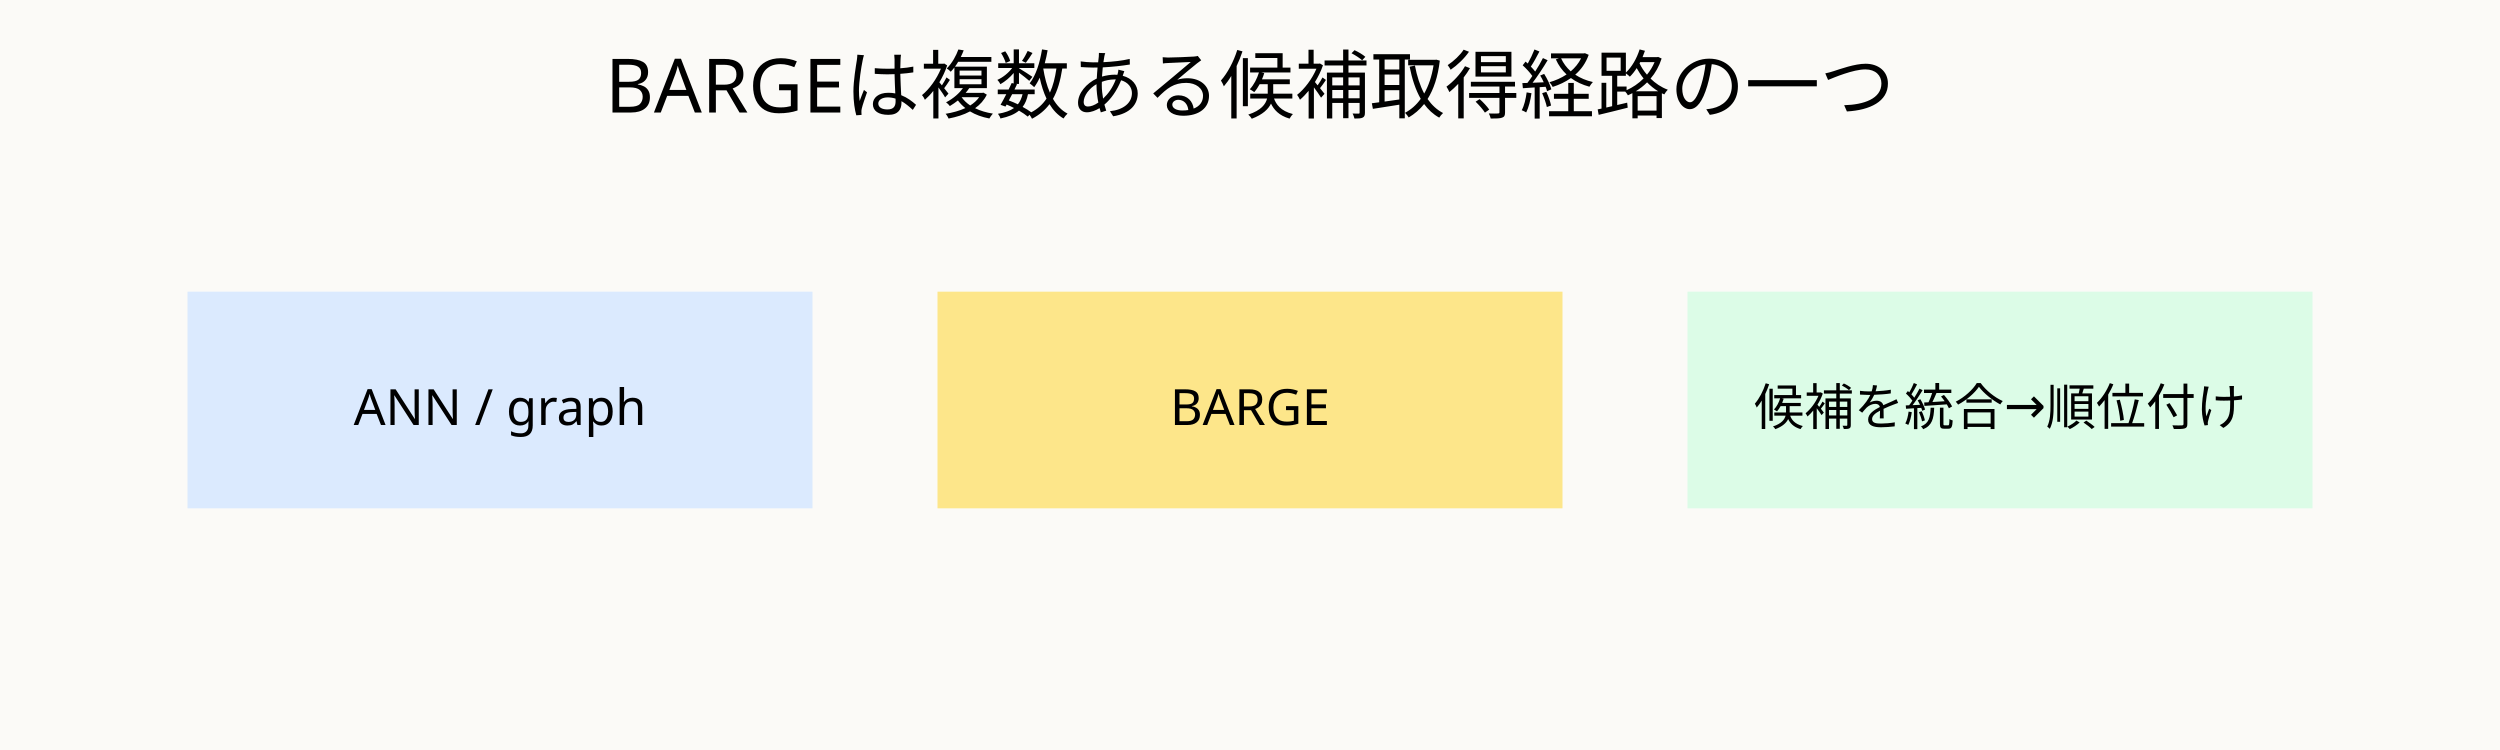
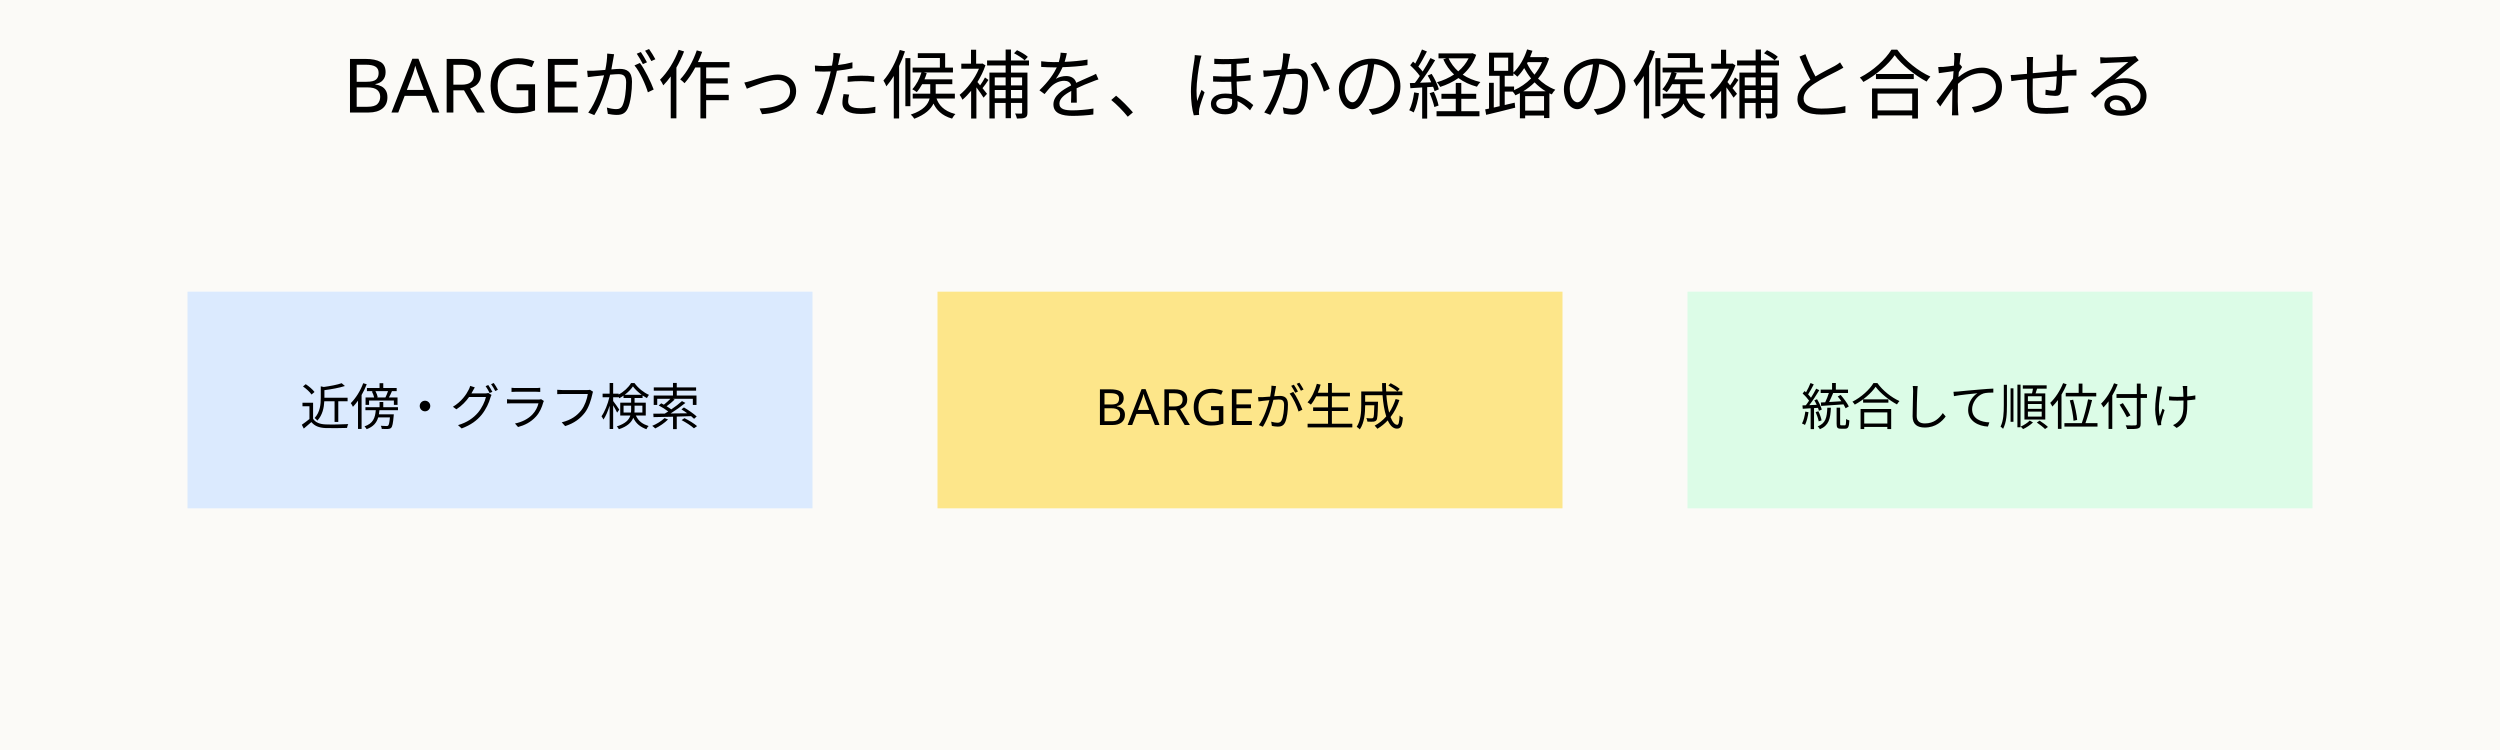
<svg xmlns="http://www.w3.org/2000/svg" viewBox="0 0 600 180">
  <rect width="600" height="180" fill="#fbfaf7" />
  <g font-family="sans-serif" text-anchor="middle">
-     <text x="300" y="27" font-size="18">BARGEは複数ある候補取得経路の一つ</text>
+     <text x="300" y="27" font-size="18">BARGEが作った候補を、ほかの経路の候補と合わせる</text>
    <rect x="45" y="70" width="150" height="52" fill="#dbeafe" />
    <rect x="225" y="70" width="150" height="52" fill="#fde68a" />
    <rect x="405" y="70" width="150" height="52" fill="#dcfce7" />
-     <text x="120" y="102">ANN / graph</text>
-     <text x="300" y="102">BARGE</text>
-     <text x="480" y="102">候補を統合→順位付け</text>
+     <text x="120" y="102">近傍・グラフ検索</text>
+     <text x="300" y="102">BARGEが生成</text>
+     <text x="480" y="102">統合して順位付け</text>
  </g>
</svg>
